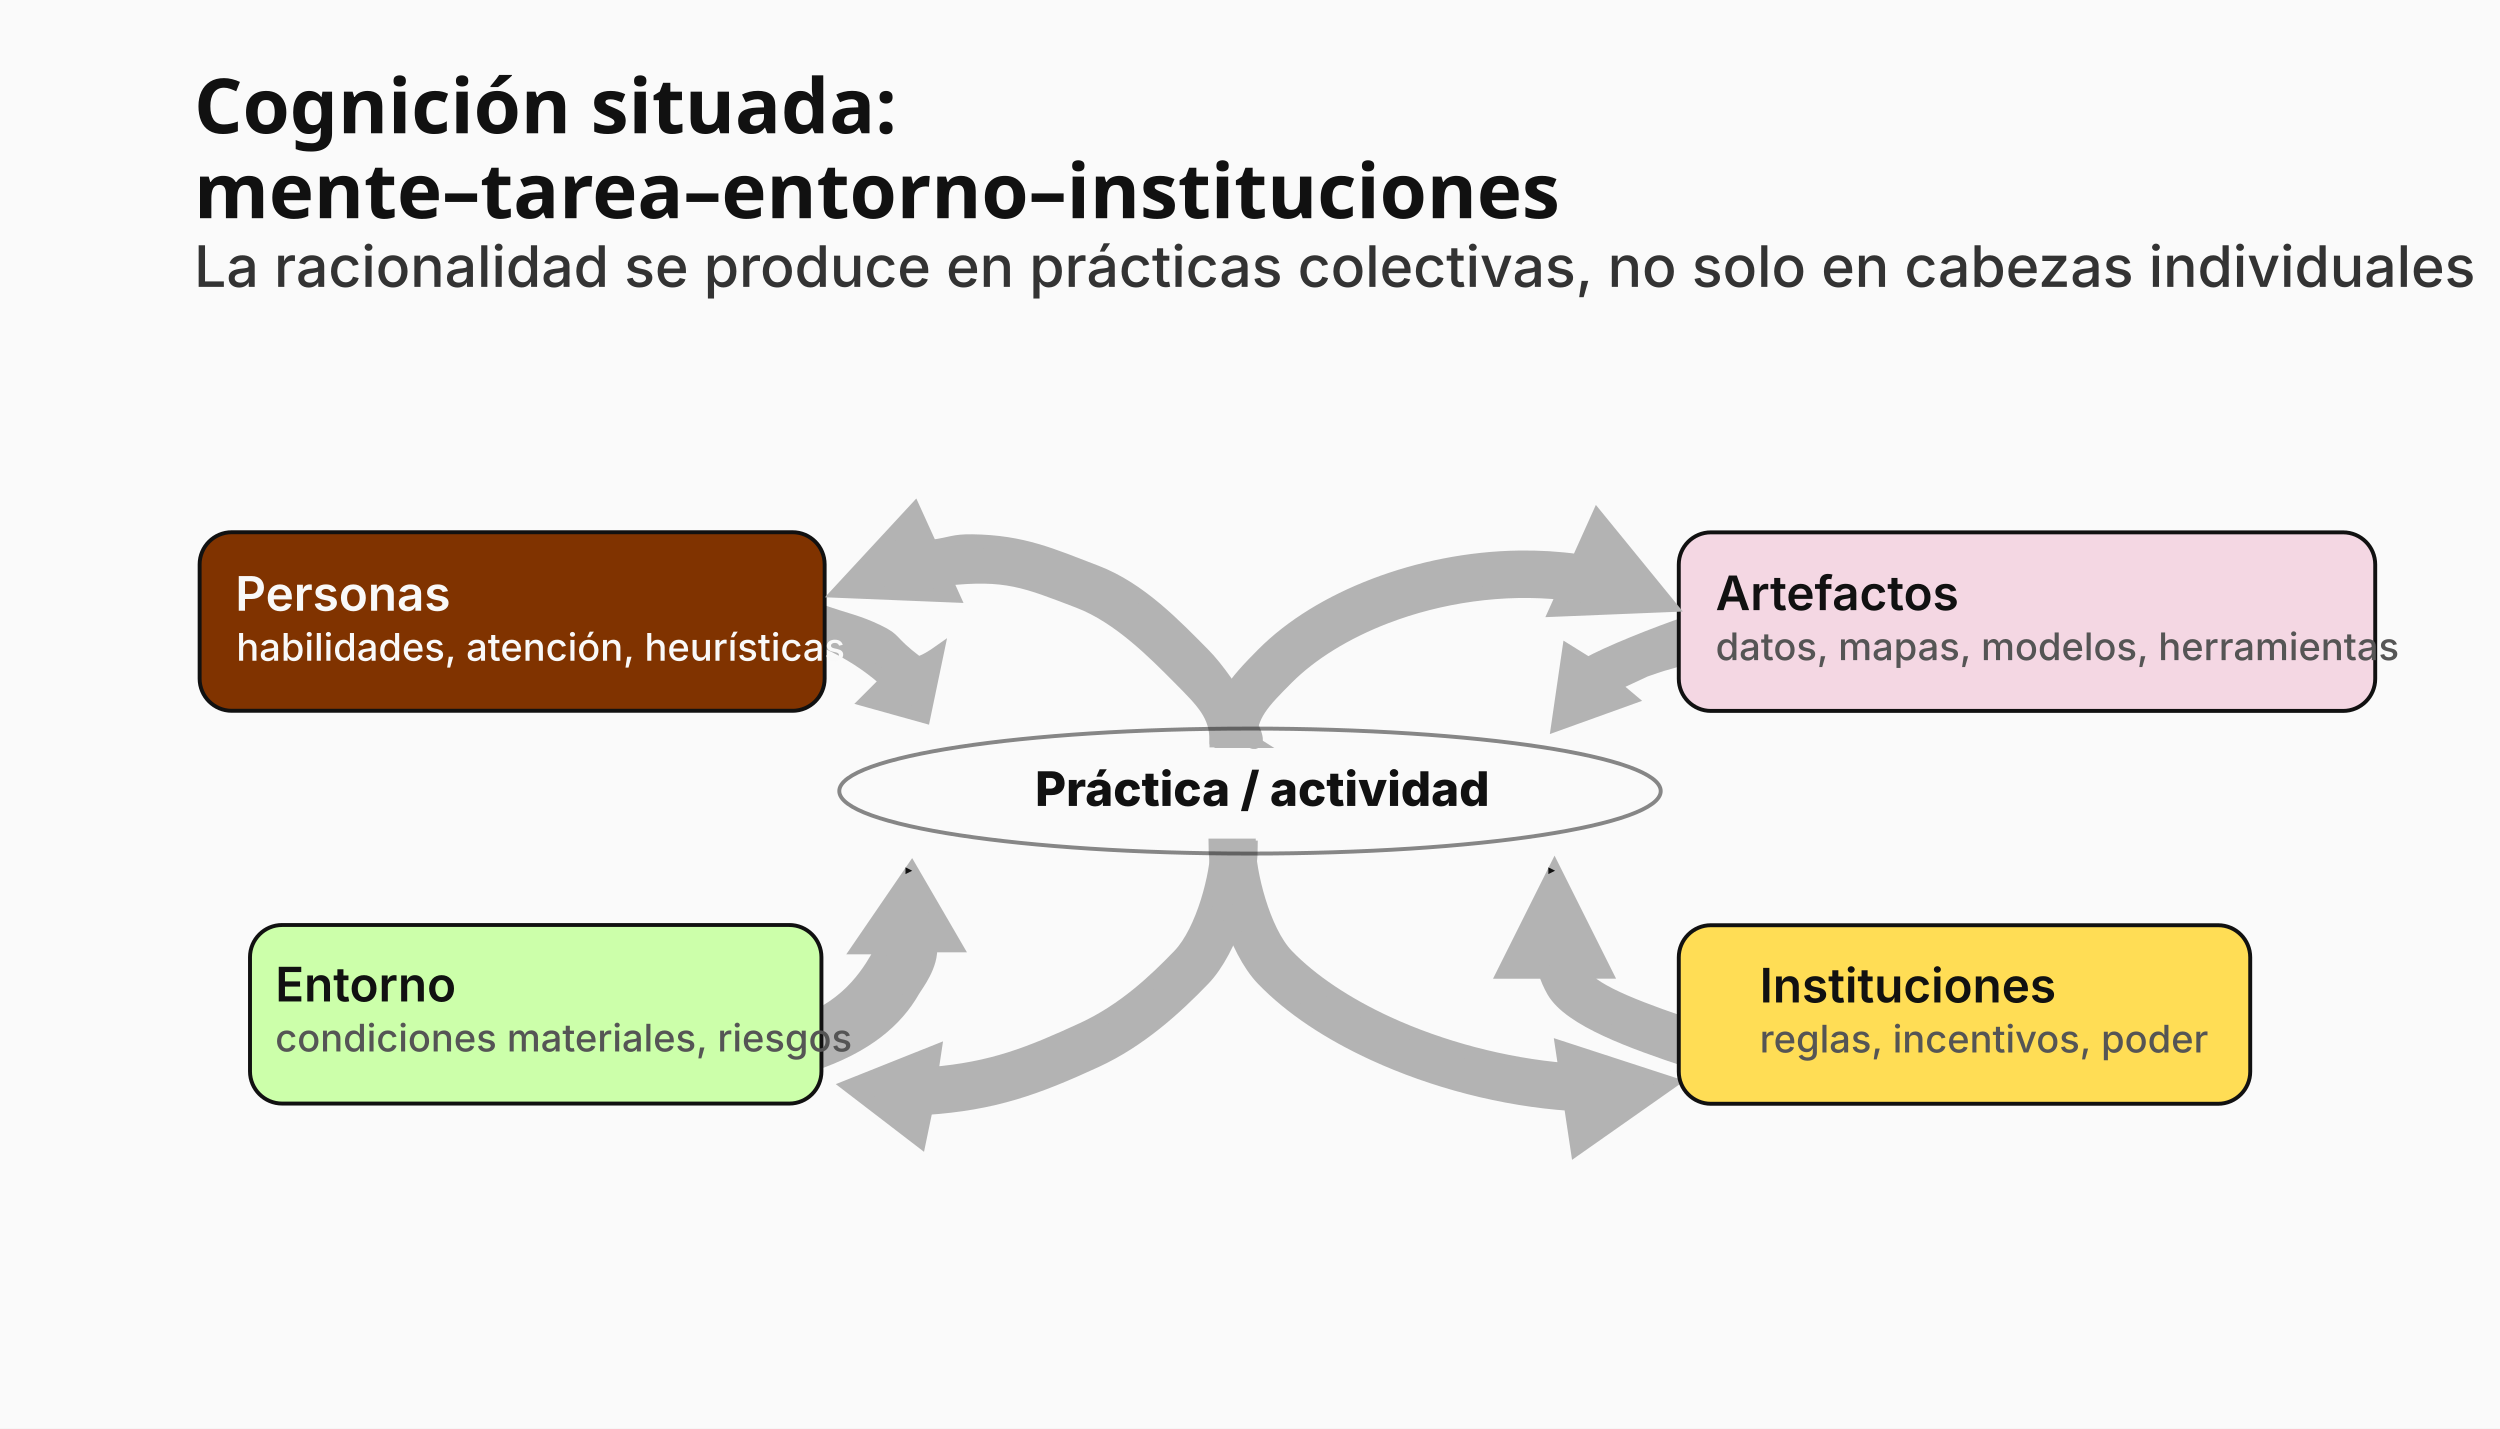
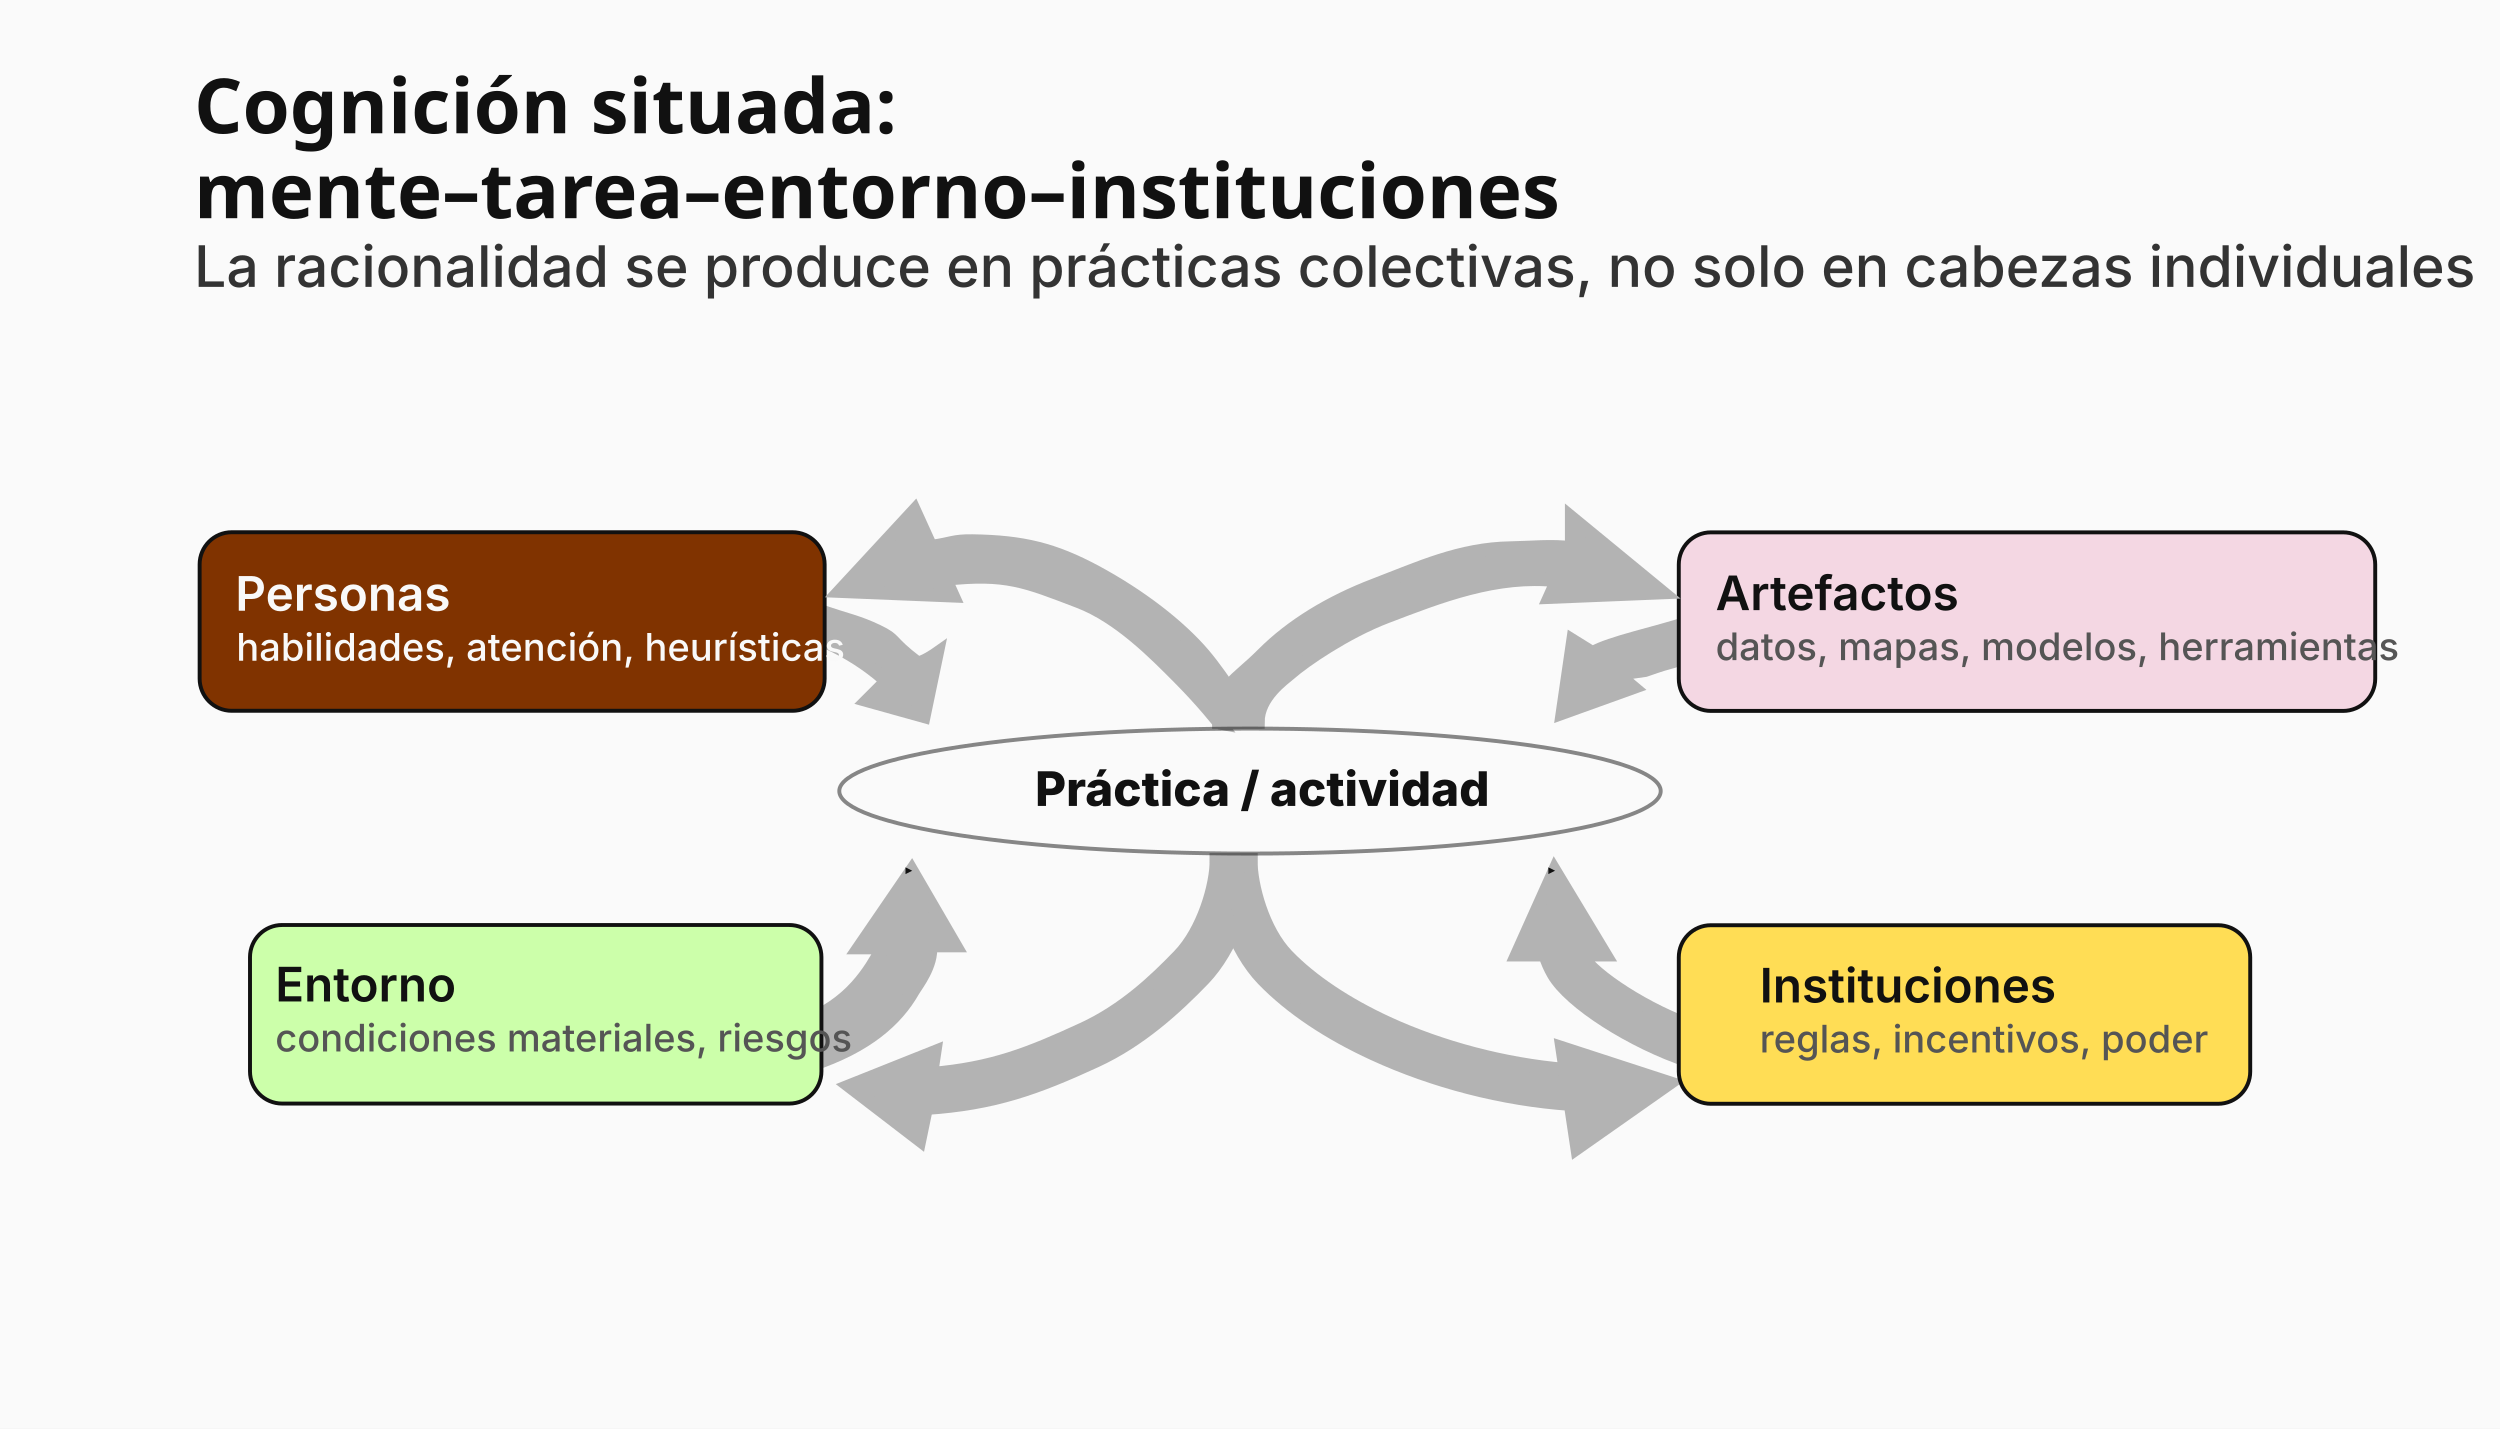
<svg xmlns="http://www.w3.org/2000/svg" width="1400" height="800" viewBox="0 0 1400 800" version="1.1" id="svg19">
  <defs id="defs2">
    <style type="text/css" id="style1">
      .bg { fill:#fafafa; }
      .title { font-family:"Inter","Segoe UI",Arial,sans-serif; font-size:30px; font-weight:800; fill:#111; }
      .subtitle { font-family:"Inter","Segoe UI",Arial,sans-serif; font-size:16px; font-weight:500; fill:#333; }
      .h { font-family:"Inter","Segoe UI",Arial,sans-serif; font-size:20px; font-weight:800; fill:#111; }
      .t { font-family:"Inter","Segoe UI",Arial,sans-serif; font-size:16px; font-weight:600; fill:#111; }
      .s { font-family:"Inter","Segoe UI",Arial,sans-serif; font-size:14px; font-weight:500; fill:#222; }
      .small { font-family:"Inter","Segoe UI",Arial,sans-serif; font-size:13px; font-weight:500; fill:#444; }
      .muted { fill:#555; }
      .box { fill:#fff; stroke:#111; stroke-width:2.2; rx:18; ry:18; }
      .pill { fill:#fff; stroke:#111; stroke-width:2.2; rx:999; ry:999; }
      .panel { fill:#f4f4f5; stroke:#111; stroke-width:2.2; rx:22; ry:22; }
      .arrow { fill:none; stroke:#111; stroke-width:2.2; marker-end:url(#arrow); }
      .arrowThin { fill:none; stroke:#111; stroke-width:1.9; marker-end:url(#arrowThin); }
    </style>
    <marker id="arrow" viewBox="0 0 10 10" refX="9.2" refY="5" markerWidth="1" markerHeight="1" orient="0.00" preserveAspectRatio="xMidYMid" markerUnits="userSpaceOnUse">
      <path d="M 0 0 L 10 5 L 0 10 z" fill="#111" id="path1" />
    </marker>
    <marker id="arrowThin" viewBox="0 0 10 10" refX="9.2" refY="5" markerWidth="0.001" markerHeight="0.001" orient="auto-start-reverse" preserveAspectRatio="xMidYMid">
      <path d="M 0 0 L 10 5 L 0 10 z" fill="#111" id="path2" />
    </marker>
    <filter id="shadow" x="-0.001" y="-0.002" width="1.002" height="1.004">
      <feDropShadow dx="0" dy="2" stdDeviation="3" flood-color="#000" flood-opacity="0.12" />
    </filter>
    <meshgradient id="meshgradient22" gradientUnits="userSpaceOnUse" x="470" y="360" gradientTransform="translate(0,48)">
      <meshrow id="meshrow28">
        <meshpatch id="meshpatch28">
          <stop path="c 153.333,0  306.667,0  460,0" style="stop-color:#782121;stop-opacity:1" id="stop28" />
          <stop path="c 0,23.333  0,46.667  0,70" style="stop-color:#ffaaaa;stop-opacity:1" id="stop29" />
          <stop path="c -153.333,0  -306.667,0  -460,0" style="stop-color:#ffd42a;stop-opacity:1" id="stop30" />
          <stop path="c 0,-23.333  0,-46.667  0,-70" style="stop-color:#b3ff80;stop-opacity:1" id="stop31" />
        </meshpatch>
      </meshrow>
    </meshgradient>
  </defs>
  <rect class="bg" x="0" y="0" width="1400" height="800" id="rect2" />
  <g id="path12" class="arrow" transform="matrix(3.779528,0,0,3.779528,328.0568,132.8798)" style="fill:#b3b3b3;stroke:#b3b3b3;font-variation-settings:normal;opacity:1;vector-effect:none;fill-opacity:1;stroke-width:2;stroke-linecap:butt;stroke-linejoin:miter;stroke-miterlimit:4;stroke-dasharray:none;stroke-dashoffset:0;stroke-opacity:1;-inkscape-stroke:none;stop-color:#000000;stop-opacity:1">
    <path id="path34" style="font-variation-settings:normal;baseline-shift:baseline;display:inline;overflow:visible;opacity:1;vector-effect:none;fill:#b3b3b3;fill-opacity:1;stroke:#b3b3b3;stroke-width:2;stroke-linecap:butt;stroke-linejoin:miter;stroke-miterlimit:4;stroke-dasharray:none;stroke-dashoffset:0;stroke-opacity:1;-inkscape-stroke:none;enable-background:accumulate;stop-color:#000000;stop-opacity:1" d="m 34.404,55.279 -1.732,3.539 c 4.102,1.367 7.325,3.37 9.373,4.876 1.627,1.196 2.514,2.077 2.514,2.077 l -2.856,2.857 8.385,2.339 1.938,-9.288 c 0,0 -2.142,1.512 -2.918,1.376 -4.332,-3.274 -2.97,-3.295 -5.876,-4.683 -2.906,-1.389 -4.275,-1.575 -8.828,-3.093 z" />
    <g id="g33" style="fill:#b3b3b3;stroke:#b3b3b3;font-variation-settings:normal;vector-effect:none;fill-opacity:1;stroke-width:2;stroke-linecap:butt;stroke-linejoin:miter;stroke-miterlimit:4;stroke-dasharray:none;stroke-dashoffset:0;stroke-opacity:1;-inkscape-stroke:none;stop-color:#000000;stop-opacity:1" />
  </g>
  <g id="path13" class="arrow" transform="matrix(3.779528,0,0,3.779528,328.0568,132.8798)" style="fill:#b3b3b3;stroke:#b3b3b3;font-variation-settings:normal;opacity:1;vector-effect:none;fill-opacity:1;stroke-width:2;stroke-linecap:butt;stroke-linejoin:miter;stroke-miterlimit:4;stroke-dasharray:none;stroke-dashoffset:0;stroke-opacity:1;-inkscape-stroke:none;stop-color:#000000;stop-opacity:1">
-     <path id="path36" style="font-variation-settings:normal;baseline-shift:baseline;display:inline;overflow:visible;opacity:1;vector-effect:none;fill:#b3b3b3;fill-opacity:1;stroke:#b3b3b3;stroke-width:2;stroke-linecap:butt;stroke-linejoin:miter;stroke-miterlimit:4;stroke-dasharray:none;stroke-dashoffset:0;stroke-opacity:1;-inkscape-stroke:none;enable-background:accumulate;stop-color:#000000;stop-opacity:1" d="m 163.296,57.116 c -4.553,1.518 -12.225,4.596 -14.767,6.106 l -2.906,-1.807 -1.557,10.683 10.469,-3.769 -2.338,-1.967 4.753,-2.216 c 4.996,-1.751 2.244,-0.552 7.078,-2.341 z" />
+     <path id="path36" style="font-variation-settings:normal;baseline-shift:baseline;display:inline;overflow:visible;opacity:1;vector-effect:none;fill:#b3b3b3;fill-opacity:1;stroke:#b3b3b3;stroke-width:2;stroke-linecap:butt;stroke-linejoin:miter;stroke-miterlimit:4;stroke-dasharray:none;stroke-dashoffset:0;stroke-opacity:1;-inkscape-stroke:none;enable-background:accumulate;stop-color:#000000;stop-opacity:1" d="m 163.296,57.116 c -4.553,1.518 -11.587,2.967 -14.129,4.478 l -2.906,-1.807 -1.557,10.683 10.469,-3.769 -2.338,-1.967 4.115,-0.588 c 4.996,-1.751 2.244,-0.552 7.078,-2.341 z" />
    <g id="g35" style="fill:#b3b3b3;stroke:#b3b3b3;font-variation-settings:normal;vector-effect:none;fill-opacity:1;stroke-width:2;stroke-linecap:butt;stroke-linejoin:miter;stroke-miterlimit:4;stroke-dasharray:none;stroke-dashoffset:0;stroke-opacity:1;-inkscape-stroke:none;stop-color:#000000;stop-opacity:1" />
  </g>
  <g id="path14" class="arrow" transform="matrix(3.779528,0,0,3.779528,328.0568,132.8798)" style="fill:#b3b3b3;stroke:#b3b3b3;font-variation-settings:normal;opacity:1;vector-effect:none;fill-opacity:1;stroke-width:2;stroke-linecap:butt;stroke-linejoin:miter;stroke-miterlimit:4;stroke-dasharray:none;stroke-dashoffset:0;stroke-opacity:1;-inkscape-stroke:none;stop-color:#000000;stop-opacity:1">
    <path id="path38" style="font-variation-settings:normal;baseline-shift:baseline;display:inline;overflow:visible;opacity:1;vector-effect:none;fill:#b3b3b3;fill-opacity:1;stroke:#b3b3b3;stroke-width:2;stroke-linecap:butt;stroke-linejoin:miter;stroke-miterlimit:4;stroke-dasharray:none;stroke-dashoffset:0;stroke-opacity:1;-inkscape-stroke:none;enable-background:accumulate;stop-color:#000000;stop-opacity:1" d="m 48.285,93.853 -7.8,11.392 h 3.527 c -0.058,0.116 -0.119,0.229 -0.182,0.339 -1.509,2.642 -4.451,8.324 -12.211,10.911 l 1.882,6.095 c 8.115,-2.705 12.51,-6.614 14.969,-10.918 0.516,-0.903 2.871,-3.792 2.582,-6.728 h 3.68 z" />
    <g id="g37" style="fill:#b3b3b3;stroke:#b3b3b3;font-variation-settings:normal;vector-effect:none;fill-opacity:1;stroke-width:2;stroke-linecap:butt;stroke-linejoin:miter;stroke-miterlimit:4;stroke-dasharray:none;stroke-dashoffset:0;stroke-opacity:1;-inkscape-stroke:none;stop-color:#000000;stop-opacity:1" />
  </g>
  <text class="title" x="108.67" y="74.636" id="text2" style="font-size:42.667px;line-height:47.244px">
    <tspan id="tspan19" x="108.67" y="74.636" style="font-style:normal;font-variant:normal;font-weight:bold;font-stretch:normal;line-height:47.244px;font-family:'Century Gothic';-inkscape-font-specification:'Century Gothic Bold'">Cognición situada:</tspan>
    <tspan id="tspan20" x="108.67" y="122.184" style="font-style:normal;font-variant:normal;font-weight:bold;font-stretch:normal;line-height:47.244px;font-family:'Century Gothic';-inkscape-font-specification:'Century Gothic Bold'">mente–tarea–entorno–instituciones</tspan>
  </text>
  <text class="subtitle" x="108.67" y="160.636" id="text3" style="font-size:32px">La racionalidad se produce en prácticas colectivas, no solo en cabezas individuales</text>
  <g id="path15" class="arrow" transform="matrix(3.779528,0,0,3.779528,328.0568,132.8798)" style="fill:#b3b3b3;stroke:#b3b3b3;font-variation-settings:normal;opacity:1;vector-effect:none;fill-opacity:1;stroke-width:2;stroke-linecap:butt;stroke-linejoin:miter;stroke-miterlimit:4;stroke-dasharray:none;stroke-dashoffset:0;stroke-opacity:1;-inkscape-stroke:none;stop-color:#000000;stop-opacity:1">
-     <path id="path40" style="font-variation-settings:normal;baseline-shift:baseline;display:inline;overflow:visible;opacity:1;vector-effect:none;fill:#b3b3b3;fill-opacity:1;stroke:#b3b3b3;stroke-width:2;stroke-linecap:butt;stroke-linejoin:miter;stroke-miterlimit:4;stroke-dasharray:none;stroke-dashoffset:0;stroke-opacity:1;-inkscape-stroke:none;enable-background:accumulate;stop-color:#000000;stop-opacity:1" d="m 143.535,93.853 -7.5,15 h 6.085 c 0.312,0.981 0.713,1.917 1.229,2.819 2.459,4.304 11.815,7.611 19.93,10.316 l 1.582,-4.742 c -7.76,-2.587 -15.662,-5.413 -17.172,-8.055 -0.063,-0.11 -0.124,-0.223 -0.182,-0.339 h 3.527 z" />
+     <path id="path40" style="font-variation-settings:normal;baseline-shift:baseline;display:inline;overflow:visible;opacity:1;vector-effect:none;fill:#b3b3b3;fill-opacity:1;stroke:#b3b3b3;stroke-width:2;stroke-linecap:butt;stroke-linejoin:miter;stroke-miterlimit:4;stroke-dasharray:none;stroke-dashoffset:0;stroke-opacity:1;-inkscape-stroke:none;enable-background:accumulate;stop-color:#000000;stop-opacity:1" d="m 143.535,93.853 -5.586,12.448 h 4.172 c 0.312,0.981 0.713,1.917 1.229,2.819 2.459,4.304 11.815,10.163 19.93,12.868 l 1.582,-4.742 c -7.76,-2.587 -15.662,-7.964 -17.172,-10.606 -0.063,-0.11 -0.124,-0.223 -0.182,-0.339 h 3.527 z" />
    <g id="g39" style="fill:#b3b3b3;stroke:#b3b3b3;font-variation-settings:normal;vector-effect:none;fill-opacity:1;stroke-width:2;stroke-linecap:butt;stroke-linejoin:miter;stroke-miterlimit:4;stroke-dasharray:none;stroke-dashoffset:0;stroke-opacity:1;-inkscape-stroke:none;stop-color:#000000;stop-opacity:1" />
  </g>
  <text class="h" x="579.655" y="451.32" id="text4" style="font-size:26.667px">Práctica / actividad</text>
  <g id="path16" class="arrowThin" transform="matrix(3.779528,0,0,3.779528,328.0568,132.8798)" style="fill:#b3b3b3;stroke:#b3b3b3;font-variation-settings:normal;opacity:1;vector-effect:none;fill-opacity:1;stroke-width:2;stroke-linecap:butt;stroke-linejoin:miter;stroke-miterlimit:4;stroke-dasharray:none;stroke-dashoffset:0;stroke-opacity:1;-inkscape-stroke:none;stop-color:#000000;stop-opacity:1">
-     <path id="path42" style="font-variation-settings:normal;baseline-shift:baseline;display:inline;overflow:visible;opacity:1;vector-effect:none;fill:#b3b3b3;fill-opacity:1;stroke:#b3b3b3;stroke-width:2;stroke-linecap:butt;stroke-linejoin:miter;stroke-miterlimit:4;stroke-dasharray:none;stroke-dashoffset:0;stroke-opacity:1;-inkscape-stroke:none;enable-background:accumulate;stop-color:#000000;stop-opacity:1" d="m 93.561,90.392 c 0,3.797 -2.062,12.327 -5.652,16.051 -3.59,3.724 -8.203,8.094 -14.272,10.888 -7.923,3.649 -13.389,5.841 -22.441,6.606 l 0.484,-3.227 -12.639,5.042 10.414,7.989 0.976,-4.702 c 10.06,-0.675 16.315,-2.948 25.148,-7.016 6.499,-2.993 11.747,-7.771 15.929,-12.109 4.182,-4.338 7.053,-14.058 7.053,-19.522 z" />
+     <path id="path42" style="font-variation-settings:normal;baseline-shift:baseline;display:inline;overflow:visible;opacity:1;vector-effect:none;fill:#b3b3b3;fill-opacity:1;stroke:#b3b3b3;stroke-width:2;stroke-linecap:butt;stroke-linejoin:miter;stroke-miterlimit:4;stroke-dasharray:none;stroke-dashoffset:0;stroke-opacity:1;-inkscape-stroke:none;enable-background:accumulate;stop-color:#000000;stop-opacity:1" d="m 93.44,92.248 c 0,3.797 -1.941,10.471 -5.531,14.195 -3.59,3.724 -8.203,8.094 -14.272,10.888 -7.923,3.649 -13.389,5.841 -22.441,6.606 l 0.484,-3.227 -12.639,5.042 10.414,7.989 0.976,-4.702 c 10.06,-0.675 16.315,-2.948 25.148,-7.016 6.499,-2.993 11.747,-7.771 15.929,-12.109 4.182,-4.338 7.015,-12.203 7.015,-17.666 z" />
    <g id="g41" style="fill:#b3b3b3;stroke:#b3b3b3;font-variation-settings:normal;vector-effect:none;fill-opacity:1;stroke-width:2;stroke-linecap:butt;stroke-linejoin:miter;stroke-miterlimit:4;stroke-dasharray:none;stroke-dashoffset:0;stroke-opacity:1;-inkscape-stroke:none;stop-color:#000000;stop-opacity:1" />
  </g>
  <rect class="box" x="111.796" y="298.047" width="350" height="100" id="rect5" style="fill:#803300" />
  <g id="path17" class="arrowThin" transform="matrix(3.779528,0,0,3.779528,328.0568,132.8798)" style="fill:#b3b3b3;stroke:#b3b3b3;font-variation-settings:normal;opacity:1;vector-effect:none;fill-opacity:1;stroke-width:2;stroke-linecap:butt;stroke-linejoin:miter;stroke-miterlimit:4;stroke-dasharray:none;stroke-dashoffset:0;stroke-opacity:1;-inkscape-stroke:none;stop-color:#000000;stop-opacity:1">
-     <path id="path44" style="font-variation-settings:normal;baseline-shift:baseline;display:inline;overflow:visible;opacity:1;vector-effect:none;fill:#b3b3b3;fill-opacity:1;stroke:#b3b3b3;stroke-width:2;stroke-linecap:butt;stroke-linejoin:miter;stroke-miterlimit:4;stroke-dasharray:none;stroke-dashoffset:0;stroke-opacity:1;-inkscape-stroke:none;enable-background:accumulate;stop-color:#000000;stop-opacity:1" d="m 93.26,90.092 c 0,5.464 2.869,15.485 7.051,19.823 4.182,4.338 9.883,8.064 16.382,11.057 8.833,4.068 19.147,6.792 29.206,7.467 l 0.976,6.506 13.722,-9.642 -15.946,-5.192 0.484,3.227 c -9.053,-0.766 -18.428,-3.258 -26.351,-6.907 -6.069,-2.795 -11.283,-6.263 -14.874,-9.986 -3.59,-3.724 -5.65,-12.555 -5.65,-16.351 z" />
+     <path id="path44" style="font-variation-settings:normal;baseline-shift:baseline;display:inline;overflow:visible;opacity:1;vector-effect:none;fill:#b3b3b3;fill-opacity:1;stroke:#b3b3b3;stroke-width:2;stroke-linecap:butt;stroke-linejoin:miter;stroke-miterlimit:4;stroke-dasharray:none;stroke-dashoffset:0;stroke-opacity:1;-inkscape-stroke:none;enable-background:accumulate;stop-color:#000000;stop-opacity:1" d="m 93.44,92.248 c 0,5.464 2.689,13.328 6.871,17.666 4.182,4.338 9.883,8.064 16.382,11.057 8.833,4.068 19.147,6.792 29.206,7.467 l 0.976,6.506 13.722,-9.642 -15.946,-5.192 0.484,3.227 c -9.053,-0.766 -18.428,-3.258 -26.351,-6.907 -6.069,-2.795 -11.283,-6.263 -14.874,-9.986 -3.59,-3.724 -5.387,-10.398 -5.387,-14.195 z" />
    <g id="g43" style="fill:#b3b3b3;stroke:#b3b3b3;font-variation-settings:normal;vector-effect:none;fill-opacity:1;stroke-width:2;stroke-linecap:butt;stroke-linejoin:miter;stroke-miterlimit:4;stroke-dasharray:none;stroke-dashoffset:0;stroke-opacity:1;-inkscape-stroke:none;stop-color:#000000;stop-opacity:1" />
  </g>
  <text class="t" x="131.757" y="342.008" id="text5" style="font-size:26.667px;fill:#f9f9f9">Personas</text>
  <text class="small muted" x="132.332" y="370.008" id="text6" style="font-size:21.333px;fill:#f9f9f9">habilidades, atención, heurísticas</text>
  <rect class="box" x="940.12" y="298.12" width="390" height="100" id="rect6" style="fill:#f4d7e3" />
  <g id="path19" class="arrowThin" transform="matrix(3.779528,0,0,3.779528,328.0568,132.8798)" style="fill:#b3b3b3;stroke:#b3b3b3;font-variation-settings:normal;opacity:1;vector-effect:none;fill-opacity:1;stroke-width:2;stroke-linecap:butt;stroke-linejoin:miter;stroke-miterlimit:4;stroke-dasharray:none;stroke-dashoffset:0;stroke-opacity:1;-inkscape-stroke:none;stop-color:#000000;stop-opacity:1">
-     <path id="path48" style="font-variation-settings:normal;baseline-shift:baseline;display:inline;overflow:visible;opacity:1;vector-effect:none;fill:#b3b3b3;fill-opacity:1;stroke:#b3b3b3;stroke-width:2;stroke-linecap:butt;stroke-linejoin:miter;stroke-miterlimit:4;stroke-dasharray:none;stroke-dashoffset:0;stroke-opacity:1;-inkscape-stroke:none;enable-background:accumulate;stop-color:#000000;stop-opacity:1" d="m 149.904,41.54 -2.883,6.407 c -2.893,-0.406 -5.812,-0.576 -8.714,-0.534 -7.507,0.107 -14.901,1.627 -21.459,4.129 -6.558,2.502 -12.302,5.997 -16.51,10.227 -4.208,4.23 -6.928,7.346 -6.928,12.809 h 5 c 0,-3.797 1.908,-5.7 5.473,-9.284 3.565,-3.584 8.736,-6.787 14.746,-9.08 7.91,-3.018 17.233,-4.444 26.232,-3.469 l -1.113,2.474 16.757,-0.684 z" />
+     <path id="path48" style="font-variation-settings:normal;baseline-shift:baseline;display:inline;overflow:visible;opacity:1;vector-effect:none;fill:#b3b3b3;fill-opacity:1;stroke:#b3b3b3;stroke-width:2;stroke-linecap:butt;stroke-linejoin:miter;stroke-miterlimit:4;stroke-dasharray:none;stroke-dashoffset:0;stroke-opacity:1;-inkscape-stroke:none;enable-background:accumulate;stop-color:#000000;stop-opacity:1" d="m 146.071,41.555 v 4.493 c -2.893,-0.406 -6.138,-0.041 -9.04,0 -7.507,0.107 -13.626,2.99 -20.184,5.492 -6.558,2.502 -12.302,5.997 -16.51,10.227 -4.208,4.23 -6.549,4.602 -6.549,10.066 h 5.796 c 0,-3.797 3.834,-6.415 4.749,-7.217 2.055,-1.819 8.285,-6.11 14.295,-8.404 7.91,-3.018 16.283,-6.341 25.283,-5.366 l -1.113,2.474 16.757,-0.684 z" />
    <g id="g47" style="fill:#b3b3b3;stroke:#b3b3b3;font-variation-settings:normal;vector-effect:none;fill-opacity:1;stroke-width:2;stroke-linecap:butt;stroke-linejoin:miter;stroke-miterlimit:4;stroke-dasharray:none;stroke-dashoffset:0;stroke-opacity:1;-inkscape-stroke:none;stop-color:#000000;stop-opacity:1" />
  </g>
  <text class="t" x="960.749" y="341.686" id="text7" style="font-size:26.667px">Artefactos</text>
  <text class="small muted" x="960.749" y="369.686" id="text8" style="font-size:21.333px">datos, mapas, modelos, herramientas</text>
  <rect class="box" x="140" y="518" width="320" height="100" id="rect8" style="fill:#ccffaa" />
-   <path id="path46" style="font-variation-settings:normal;baseline-shift:baseline;display:inline;overflow:visible;opacity:1;vector-effect:none;fill:#b3b3b3;fill-opacity:1;stroke:#b3b3b3;stroke-width:7.559;stroke-linecap:butt;stroke-linejoin:miter;stroke-miterlimit:4;stroke-dasharray:none;stroke-dashoffset:0;stroke-opacity:1;-inkscape-stroke:none;enable-background:accumulate;stop-color:#000000;stop-opacity:1" d="m 512.051,285.902 -41.773,45.138 63.332,2.584 -4.207,-9.35 c 0.056,-0.006 0.114,-0.012 0.17,-0.018 33.962,-3.649 44.699,1.17 74.545,12.559 22.715,8.667 42.822,29.297 56.295,42.841 13.472,13.544 20.691,20.738 20.691,35.088 l 0.568,0.358 h 18.896 l -0.568,-0.358 c 12.053,7.601 -10.287,-32.425 -26.189,-48.412 -15.903,-15.987 -35.335,-36.581 -60.12,-46.039 -24.785,-9.458 -40.809,-16.906 -69.181,-17.31 -10.682,-0.152 -11.762,1.589 -22.415,3.037 -0.284,0.039 -0.569,0.077 -0.854,0.117 z" />
+   <path id="path46" style="font-variation-settings:normal;baseline-shift:baseline;display:inline;overflow:visible;opacity:1;vector-effect:none;fill:#b3b3b3;fill-opacity:1;stroke:#b3b3b3;stroke-width:7.559;stroke-linecap:square;stroke-linejoin:miter;stroke-miterlimit:4;stroke-dasharray:none;stroke-dashoffset:0;stroke-opacity:1;-inkscape-stroke:none;enable-background:accumulate;stop-color:#000000;stop-opacity:1" d="m 512.051,285.902 -41.773,45.138 63.332,2.584 -4.207,-9.35 c 0.056,-0.006 0.114,-0.012 0.17,-0.018 33.962,-3.649 44.699,1.17 74.545,12.559 22.715,8.667 42.822,29.297 56.295,42.841 13.472,13.544 22.378,25.044 22.378,25.044 l -0.08,-0.015 17.099,-0.309 0.372,0 c 0,0 -14.458,-24.09 -26.371,-38.044 -13.398,-15.694 -35.335,-32.708 -60.12,-46.039 -23.364,-12.566 -40.809,-16.906 -69.181,-17.31 -10.682,-0.152 -11.762,1.589 -22.415,3.037 -0.284,0.039 -0.569,0.077 -0.854,0.117 z" />
  <text class="t" x="154.146" y="560.826" id="text9" style="font-size:26.667px">Entorno</text>
  <text class="small muted" x="154.146" y="588.826" id="text10" style="font-size:21.333px">condiciones materiales, riesgos</text>
  <rect class="box" x="940.12" y="518.12" width="320" height="100" id="rect10" style="fill:#ffdd55" />
  <text class="t" x="985.412" y="561.395" id="text11" style="font-size:26.667px">Instituciones</text>
  <text class="small muted" x="985.412" y="589.395" id="text12" style="font-size:21.333px">reglas, incentivos, poder</text>
  <g id="layer1" />
  <g id="layer2" style="display:none">
    <text class="s muted" x="310" y="742" id="text19">Lectura: el razonamiento se distribuye entre personas y artefactos, y queda moldeado por entorno e instituciones.</text>
  </g>
  <rect class="pill" x="470" y="408" width="460" height="70" id="rect4" style="opacity:0.5;fill:url(#meshgradient22);fill-opacity:1" />
</svg>
